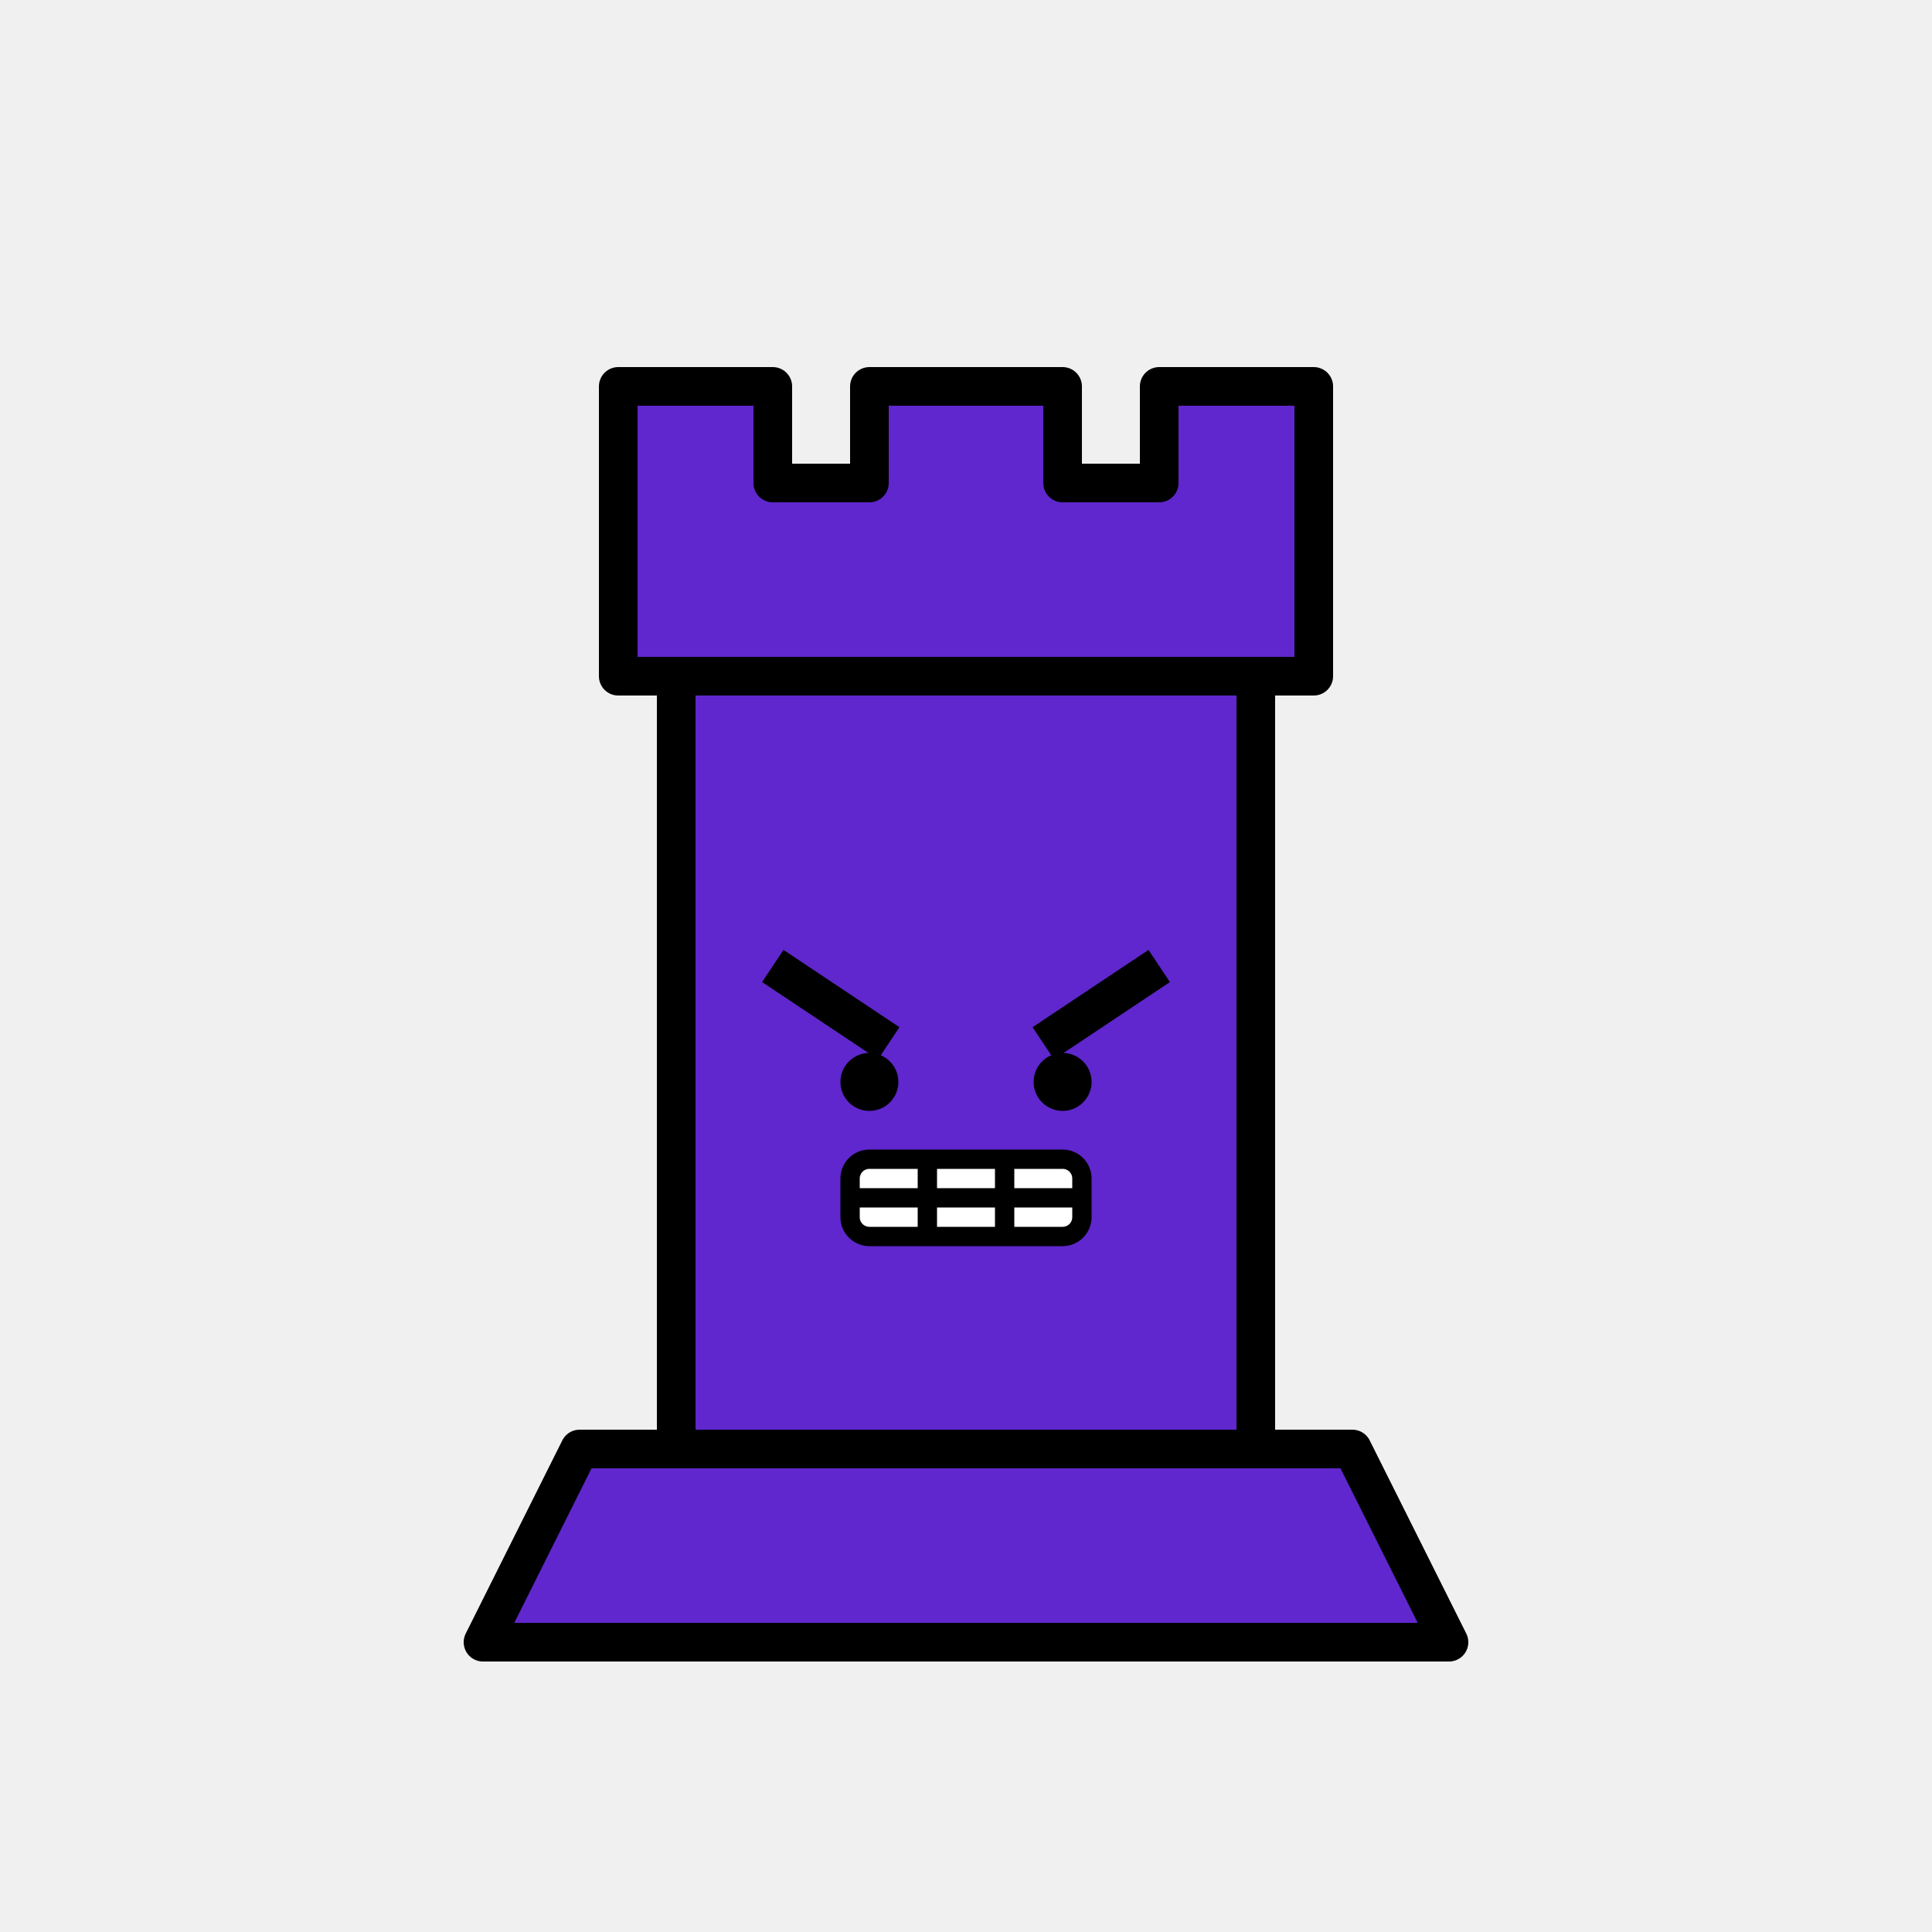
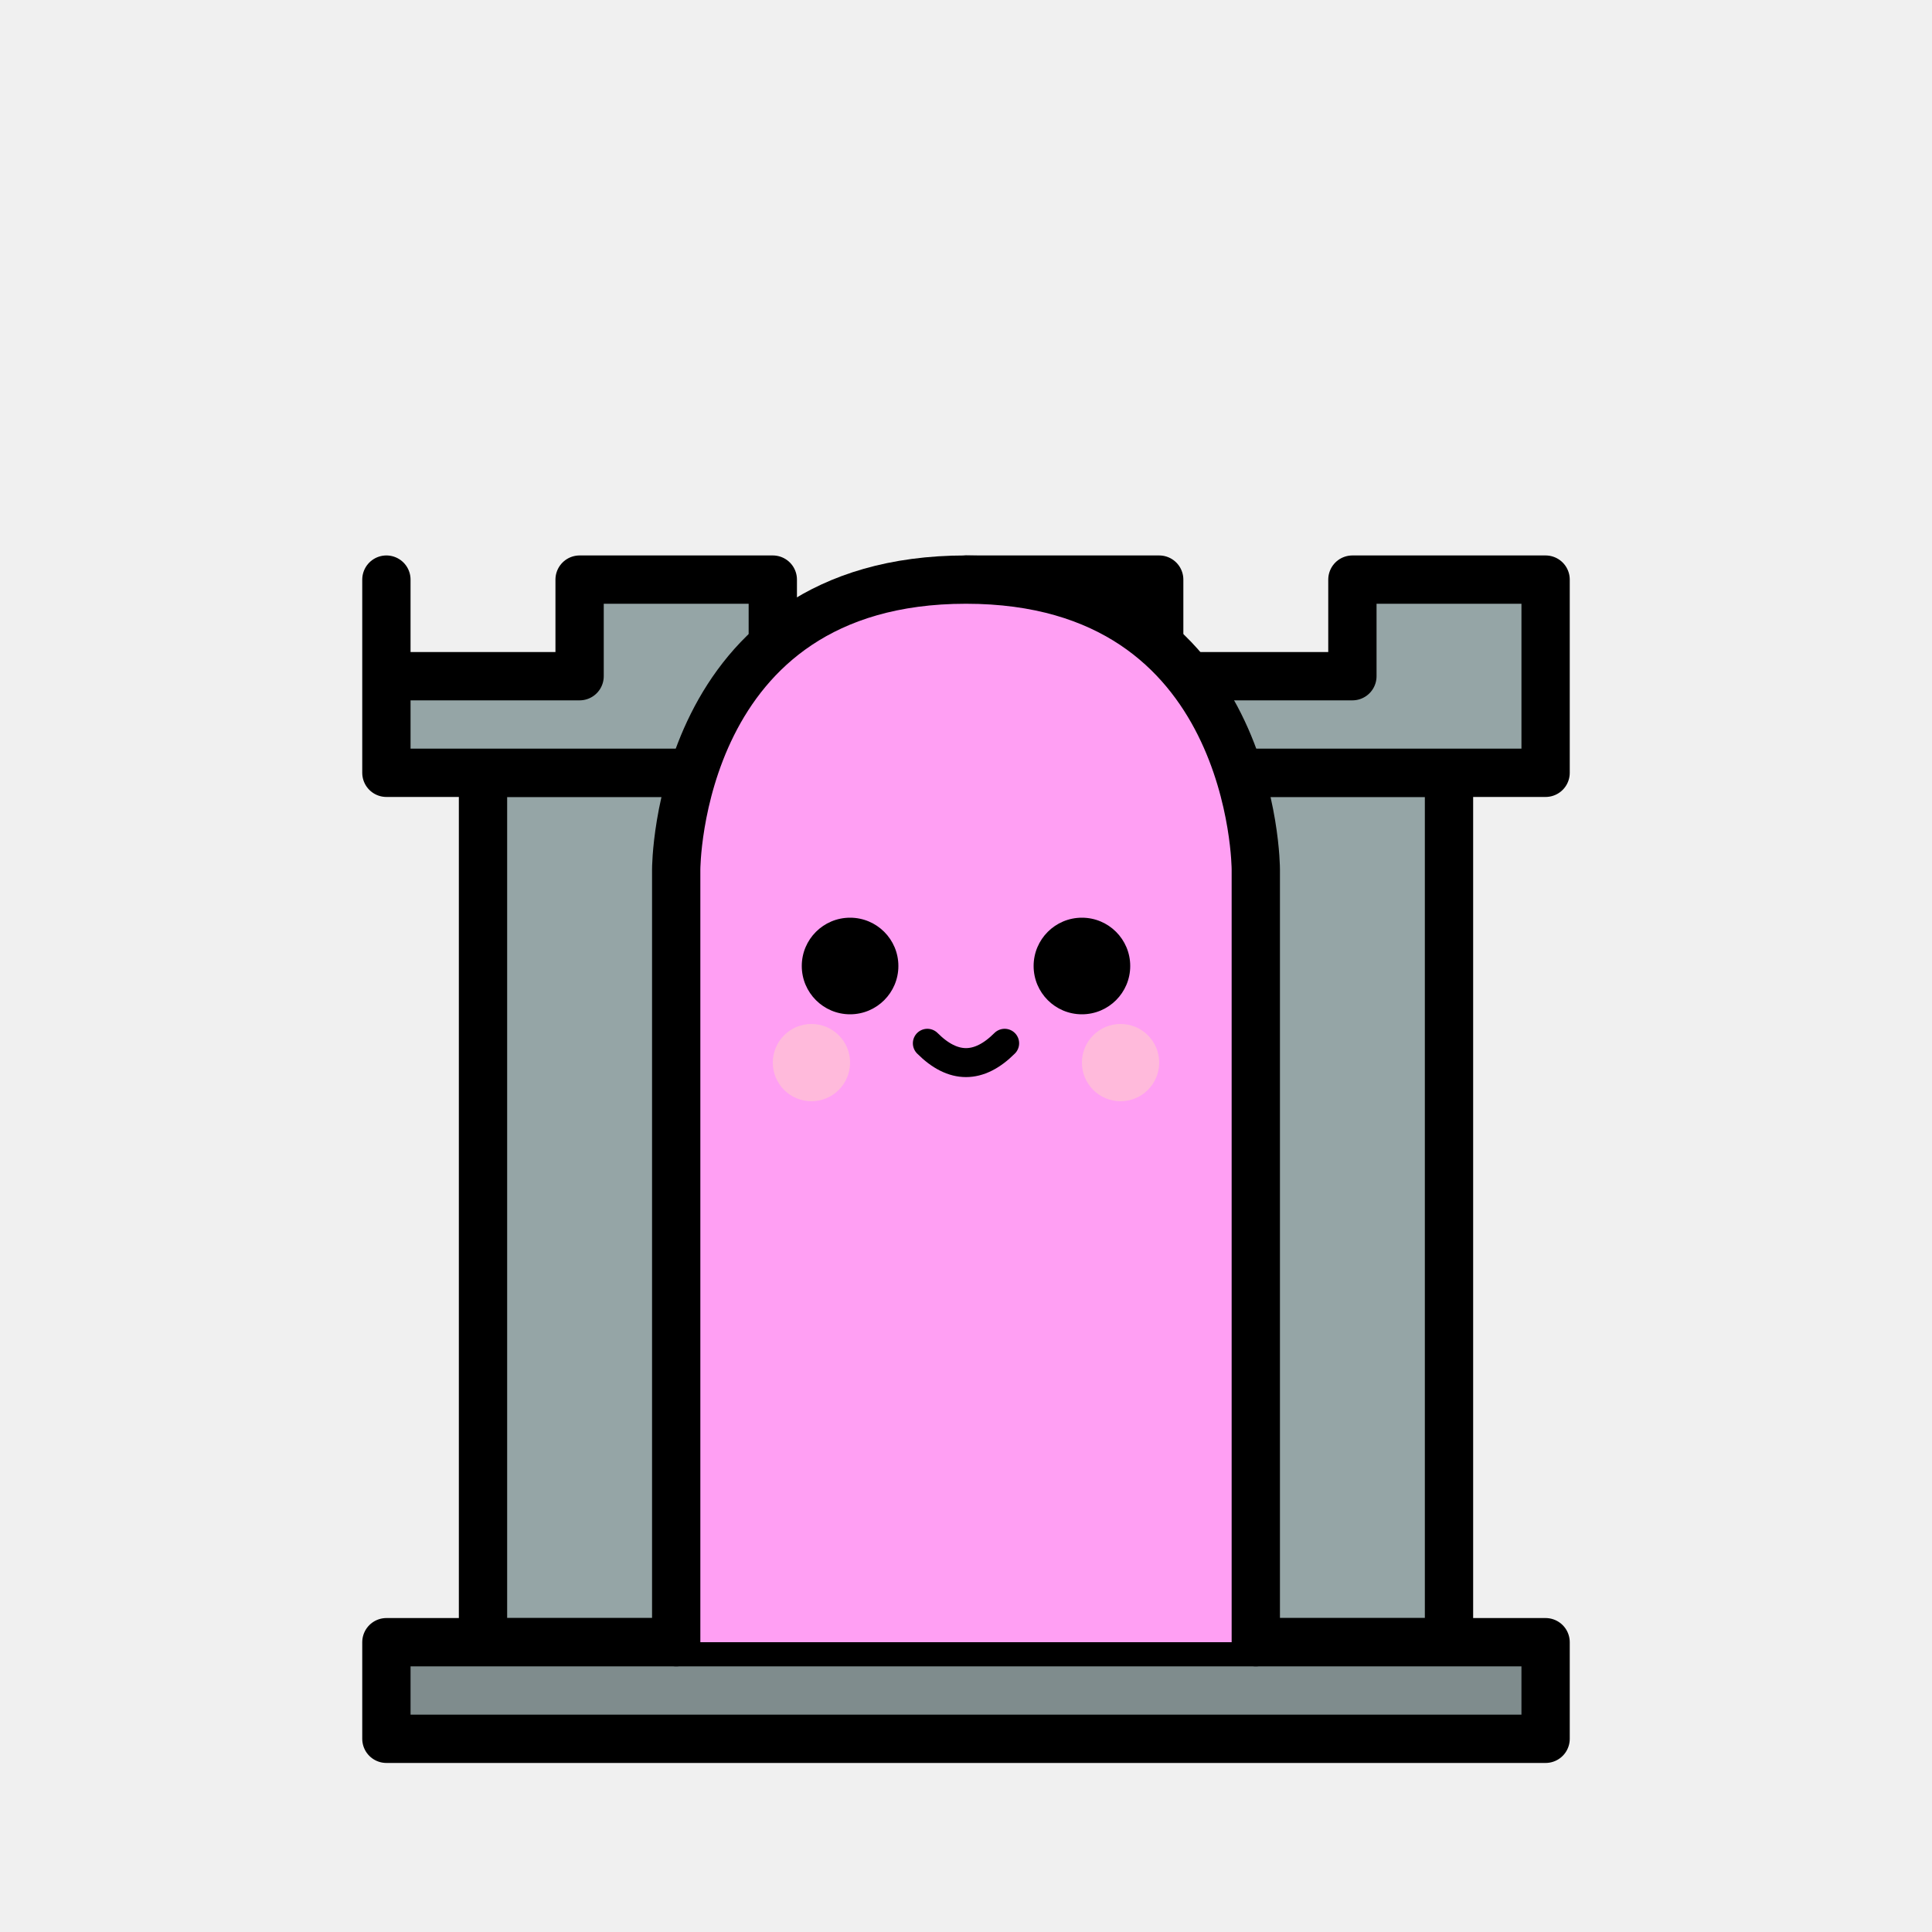
<svg xmlns="http://www.w3.org/2000/svg" viewBox="0 0 100 100" fill="none">
-   <g stroke="#000000" stroke-width="2" stroke-linecap="round" stroke-linejoin="round">
-     <path d="M30 75H70L75 85H25L30 75Z" fill="#5f27cd" />
-     <path d="M35 75L35 35H65L65 75H35Z" fill="#5f27cd" />
-     <path d="M32 35V20H40V25H45V20H55V25H60V20H68V35H32Z" fill="#5f27cd" />
+   <g stroke="black" stroke-width="2.5" stroke-linecap="round" stroke-linejoin="round">
+     <path d="M25 85H75V40H25V85Z" fill="#95a5a6" />
+     <path d="M20 85H80V90H20V85Z" fill="#7f8c8d" />
+     <path d="M20 40H80V30H70V35H60V30H50V35H40V30H30V35H20V30Z" fill="#95a5a6" />
+     <path d="M35 85V45C35 45 35 30 50 30C65 30 65 45 65 45V85" fill="#ff9ff3" />
  </g>
-   <path d="M40 50L46 54" stroke="black" stroke-width="2" />
-   <path d="M60 50L54 54" stroke="black" stroke-width="2" />
-   <circle cx="45" cy="56" r="1.5" fill="black" />
-   <circle cx="55" cy="56" r="1.5" fill="black" />
-   <rect x="44" y="60" width="12" height="4" rx="1" fill="white" stroke="black" stroke-width="1" />
-   <line x1="44" y1="62" x2="56" y2="62" stroke="black" stroke-width="1" />
-   <line x1="48" y1="60" x2="48" y2="64" stroke="black" stroke-width="1" />
-   <line x1="52" y1="60" x2="52" y2="64" stroke="black" stroke-width="1" />
+   <circle cx="44" cy="50" r="2.5" fill="black" />
+   <circle cx="56" cy="50" r="2.5" fill="black" />
+   <path d="M48 54 Q50 56 52 54" stroke="black" stroke-width="1.5" fill="none" stroke-linecap="round" />
+   <circle cx="42" cy="55" r="2" fill="#ffcccc" opacity="0.6" />
+   <circle cx="58" cy="55" r="2" fill="#ffcccc" opacity="0.6" />
</svg>
